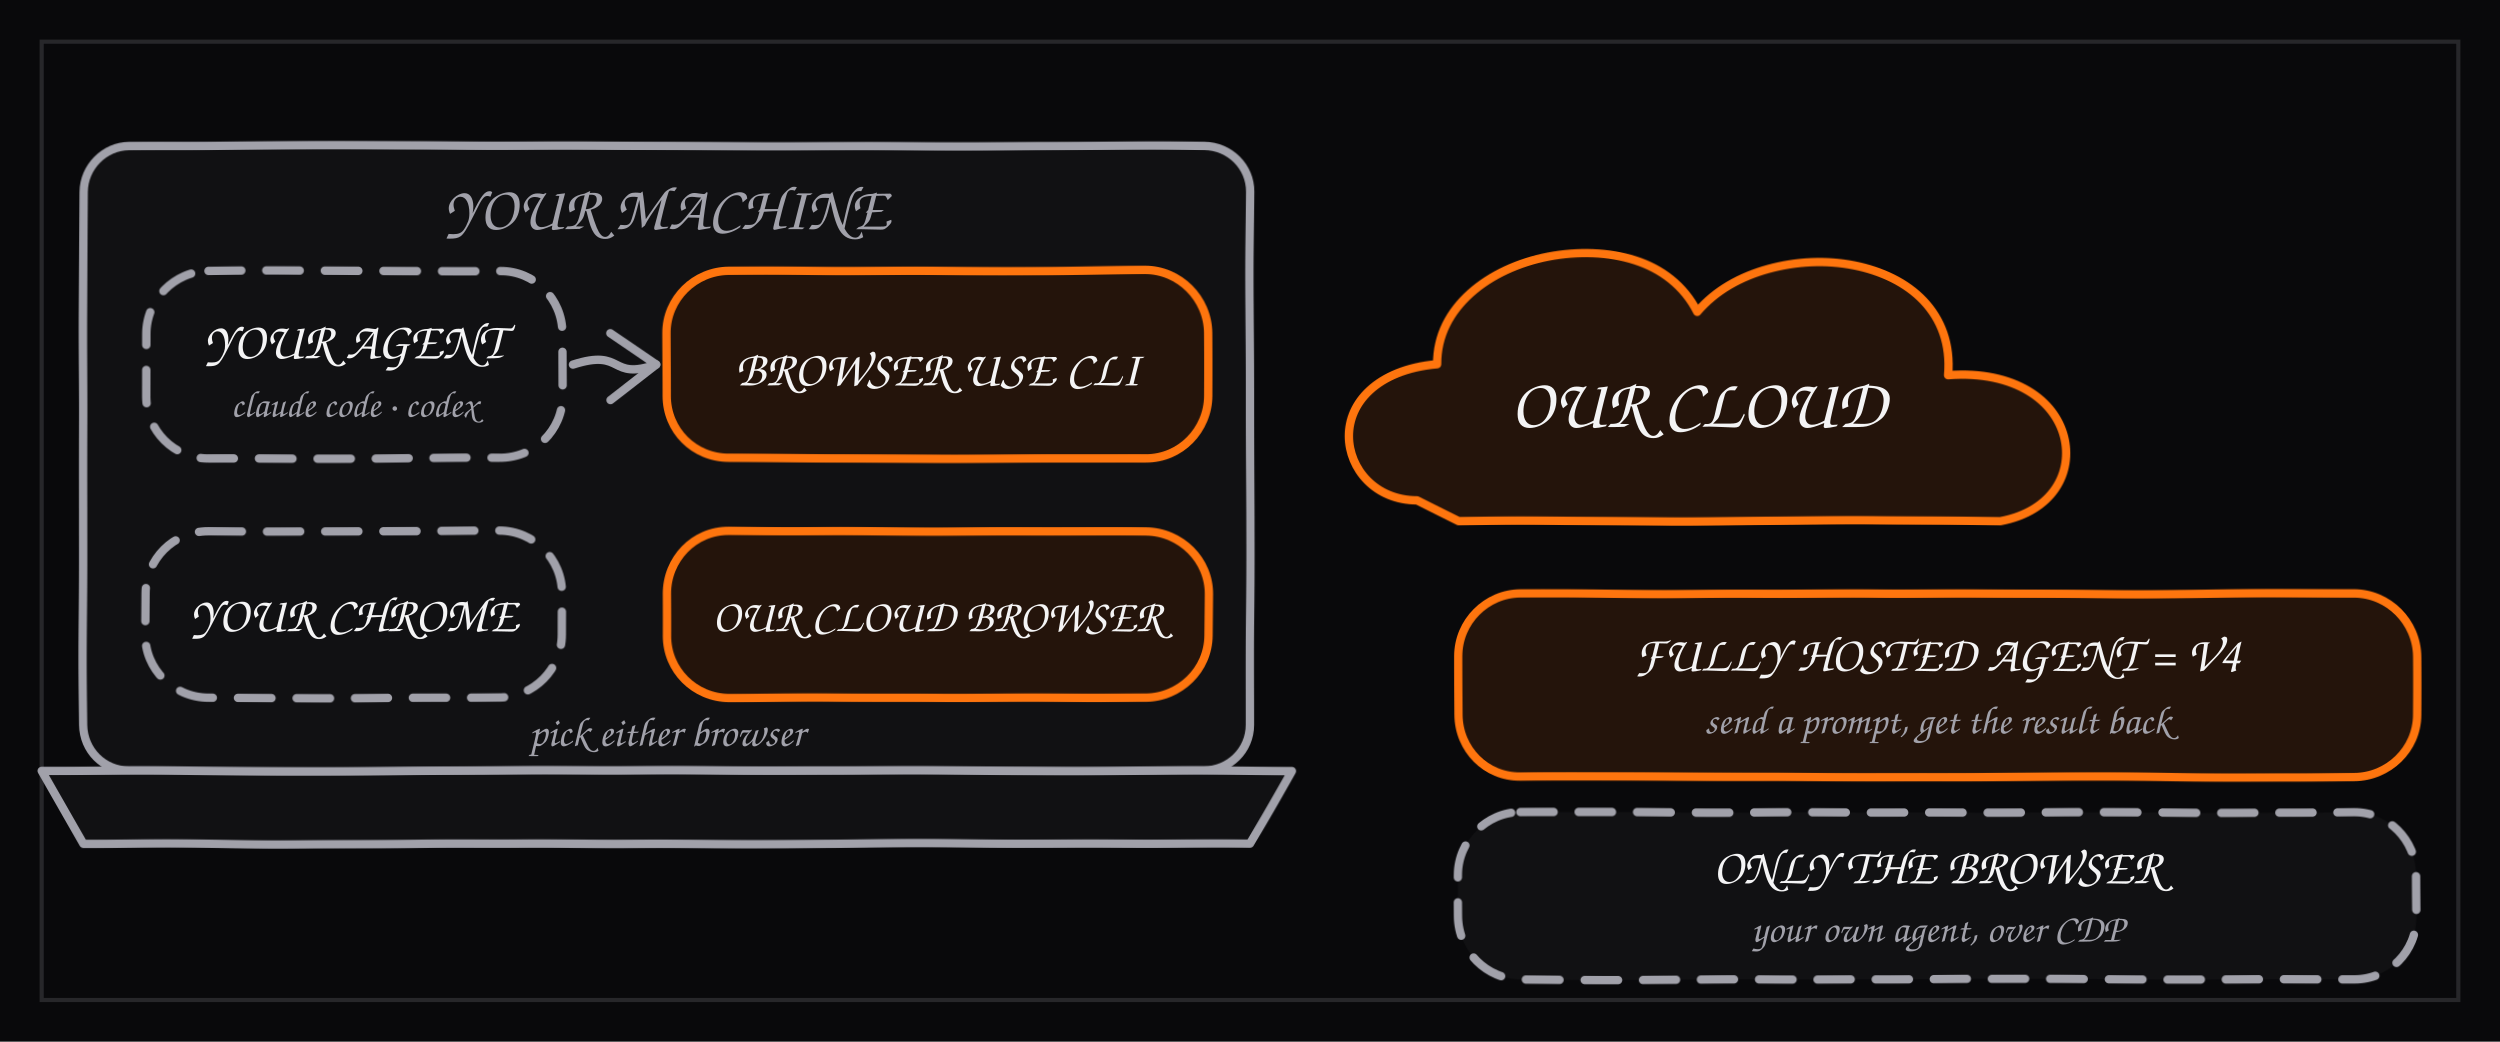
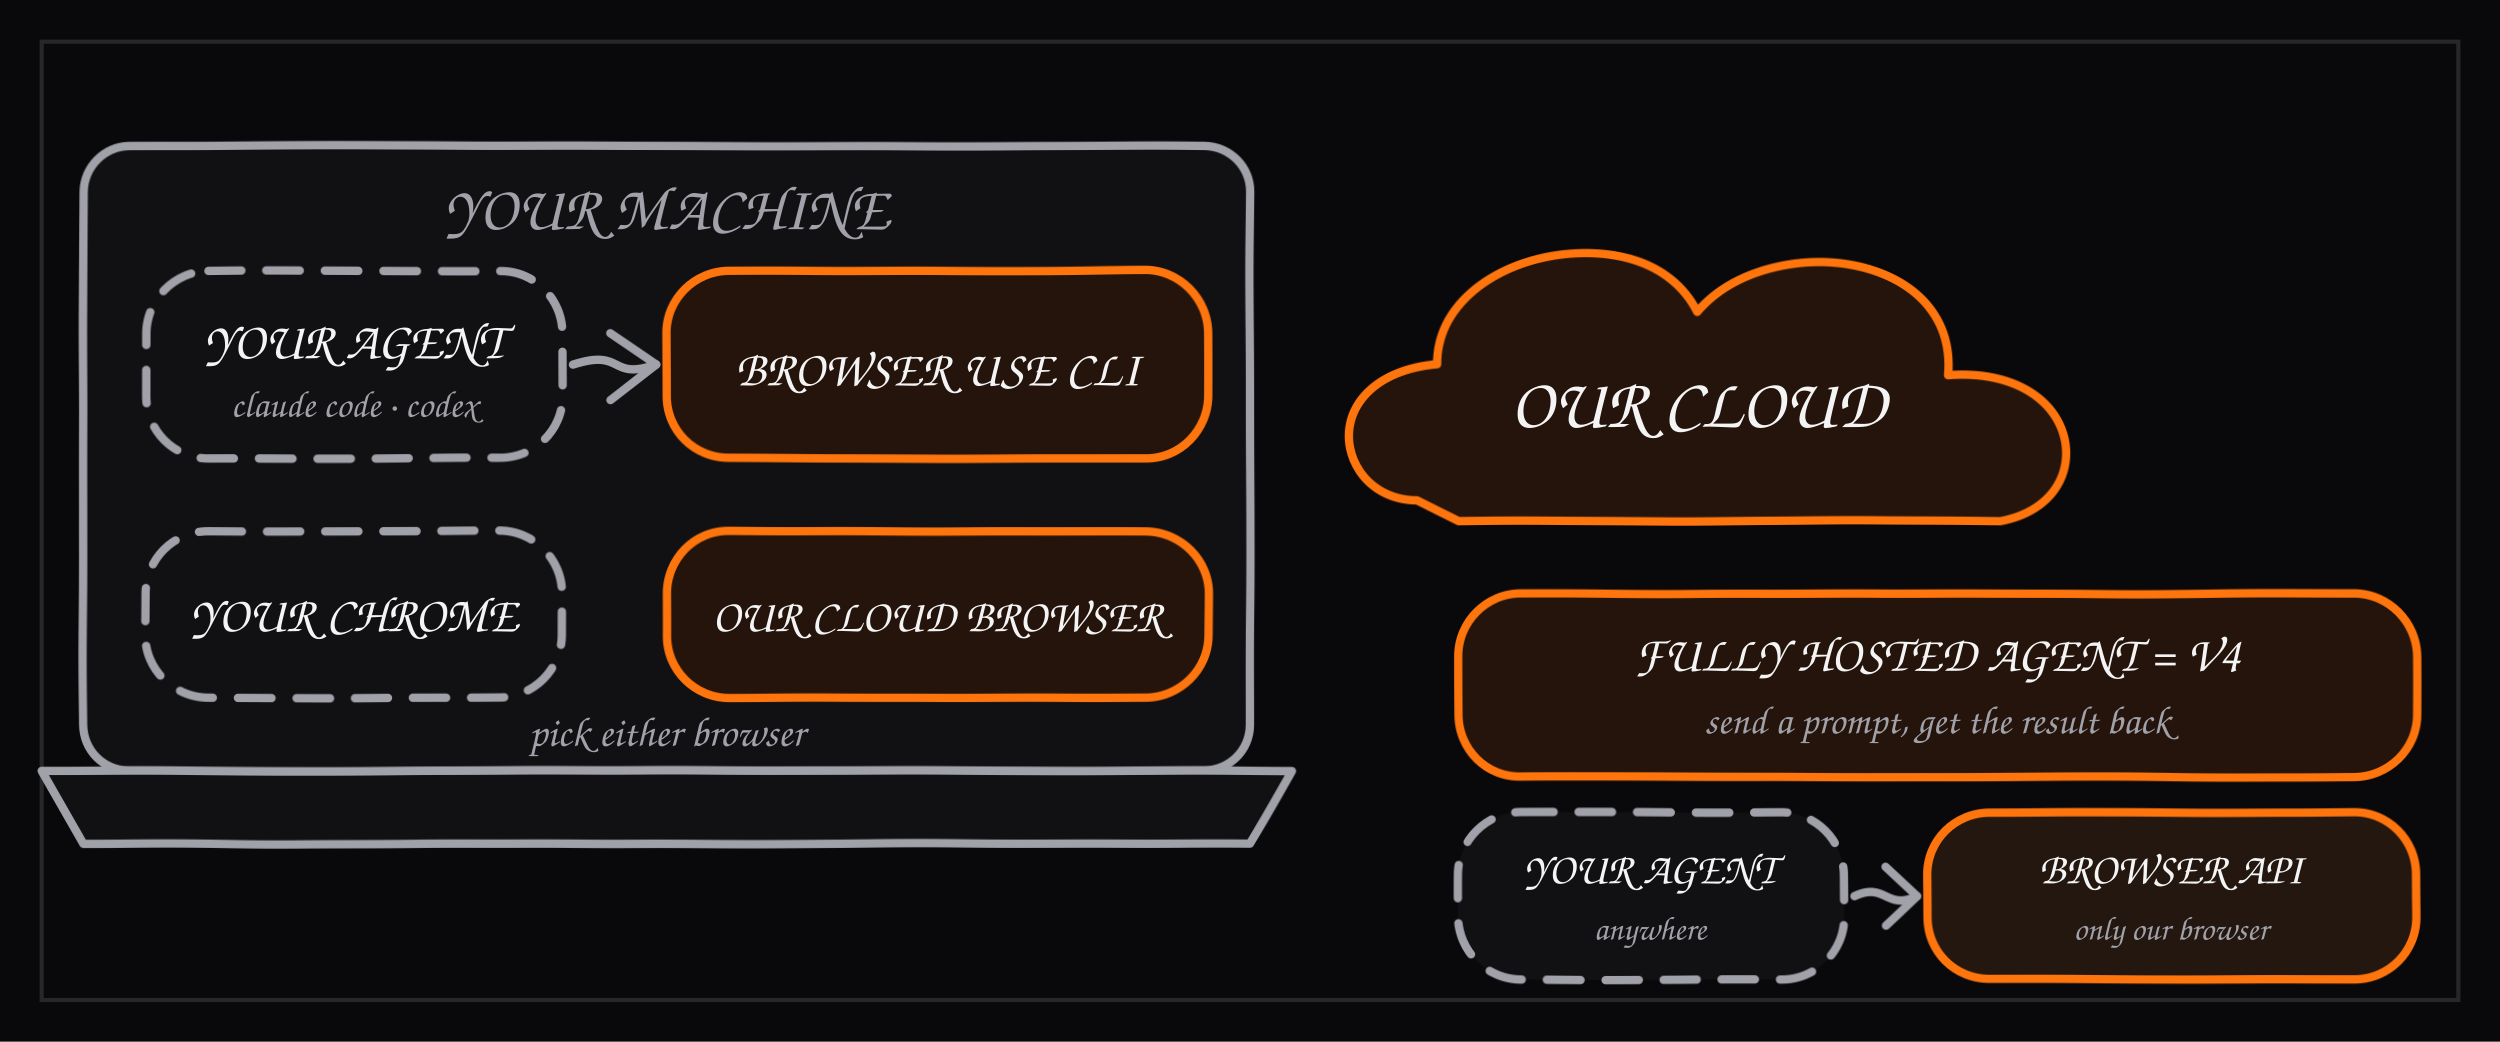
<svg xmlns="http://www.w3.org/2000/svg" width="1200" height="500" viewBox="0 0 1200 500" role="img" aria-labelledby="title desc">
  <defs>
    <filter id="rough">
      <feTurbulence type="fractalNoise" baseFrequency=".01" numOctaves="2" seed="7" result="noise" />
      <feDisplacementMap in="SourceGraphic" in2="noise" scale="1.4" />
    </filter>
  </defs>
  <rect width="1200" height="500" fill="#09090B" />
  <rect x="20" y="20" width="1160" height="460" fill="none" stroke="#27272A" stroke-width="2" />
  <g fill="none" stroke-linecap="round" stroke-linejoin="round" filter="url(#rough)">
    <rect x="40" y="70" width="560" height="300" rx="22" fill="#111113" stroke="#A1A1AA" stroke-width="4" />
    <path d="M20 370 L620 370 L600 405 L40 405 Z" fill="#111113" stroke="#A1A1AA" stroke-width="4" />
    <rect x="70" y="130" width="200" height="90" rx="30" fill="#111113" stroke="#A1A1AA" stroke-width="4" stroke-dasharray="16 12" />
    <path d="M275 175 C300 167 292 183 315 175" stroke="#A1A1AA" stroke-width="4" />
    <path d="M293 160 L315 175 L293 192" stroke="#A1A1AA" stroke-width="4" />
    <rect x="320" y="130" width="260" height="90" rx="30" fill="#24140B" stroke="#FE750E" stroke-width="4" />
    <rect x="70" y="255" width="200" height="80" rx="30" fill="#111113" stroke="#A1A1AA" stroke-width="4" stroke-dasharray="16 12" />
    <rect x="320" y="255" width="260" height="80" rx="30" fill="#24140B" stroke="#FE750E" stroke-width="4" />
    <path d="M680 240 C640 240 630 180 690 175 C690 120 790 100 815 150 C850 110 940 120 935 180 C1000 175 1010 240 960 250 L700 250 Z" fill="#24140B" stroke="#FE750E" stroke-width="4" />
    <rect x="700" y="285" width="460" height="88" rx="30" fill="#24140B" stroke="#FE750E" stroke-width="4" />
-     <rect x="700" y="390" width="460" height="80" rx="30" fill="#111113" stroke="#A1A1AA" stroke-width="4" stroke-dasharray="16 12" />
+     <rect x="700" y="390" width="185" height="80" rx="30" fill="#111113" stroke="#A1A1AA" stroke-width="4" stroke-dasharray="16 12" />
+     <path d="M890 430 C905 423 905 437 920 430" stroke="#A1A1AA" stroke-width="4" />
+     <path d="M905 416 L920 430 L905 444" stroke="#A1A1AA" stroke-width="4" />
+     <rect x="925" y="390" width="235" height="80" rx="30" fill="#23170F" stroke="#FE750E" stroke-width="4" />
  </g>
  <g font-family="Virgil, Comic Sans MS, cursive">
    <text x="320" y="110" font-size="30" fill="#A1A1AA" text-anchor="middle">YOUR MACHINE</text>
    <text x="170" y="172" font-size="25" fill="#F4F4F5" text-anchor="middle">YOUR AGENT</text>
    <text x="170" y="200" font-size="18" fill="#A1A1AA" text-anchor="middle">claude code · codex</text>
    <text x="450" y="185" font-size="24" fill="#F4F4F5" text-anchor="middle">BROWSER USE CLI</text>
    <text x="170" y="303" font-size="24" fill="#F4F4F5" text-anchor="middle">YOUR CHROME</text>
    <text x="450" y="303" font-size="22" fill="#F4F4F5" text-anchor="middle">OUR CLOUD BROWSER</text>
    <text x="320" y="358" font-size="20" fill="#A1A1AA" text-anchor="middle">pick either browser</text>
    <text x="815" y="205" font-size="34" fill="#F4F4F5" text-anchor="middle">OUR CLOUD</text>
    <text x="930" y="322" font-size="24" fill="#F4F4F5" text-anchor="middle">FULLY HOSTED AGENT = V4</text>
    <text x="930" y="352" font-size="19" fill="#A1A1AA" text-anchor="middle">send a prompt, get the result back</text>
-     <text x="930" y="424" font-size="24" fill="#F4F4F5" text-anchor="middle">ONLY THE BROWSER</text>
-     <text x="930" y="452" font-size="19" fill="#A1A1AA" text-anchor="middle">your own agent, over CDP</text>
+     <text x="792" y="424" font-size="21" fill="#F4F4F5" text-anchor="middle">YOUR AGENT</text>
+     <text x="792" y="451" font-size="16" fill="#A1A1AA" text-anchor="middle">anywhere</text>
+     <text x="1042" y="424" font-size="21" fill="#F4F4F5" text-anchor="middle">BROWSER API</text>
+     <text x="1042" y="451" font-size="16" fill="#A1A1AA" text-anchor="middle">only our browser</text>
  </g>
</svg>
